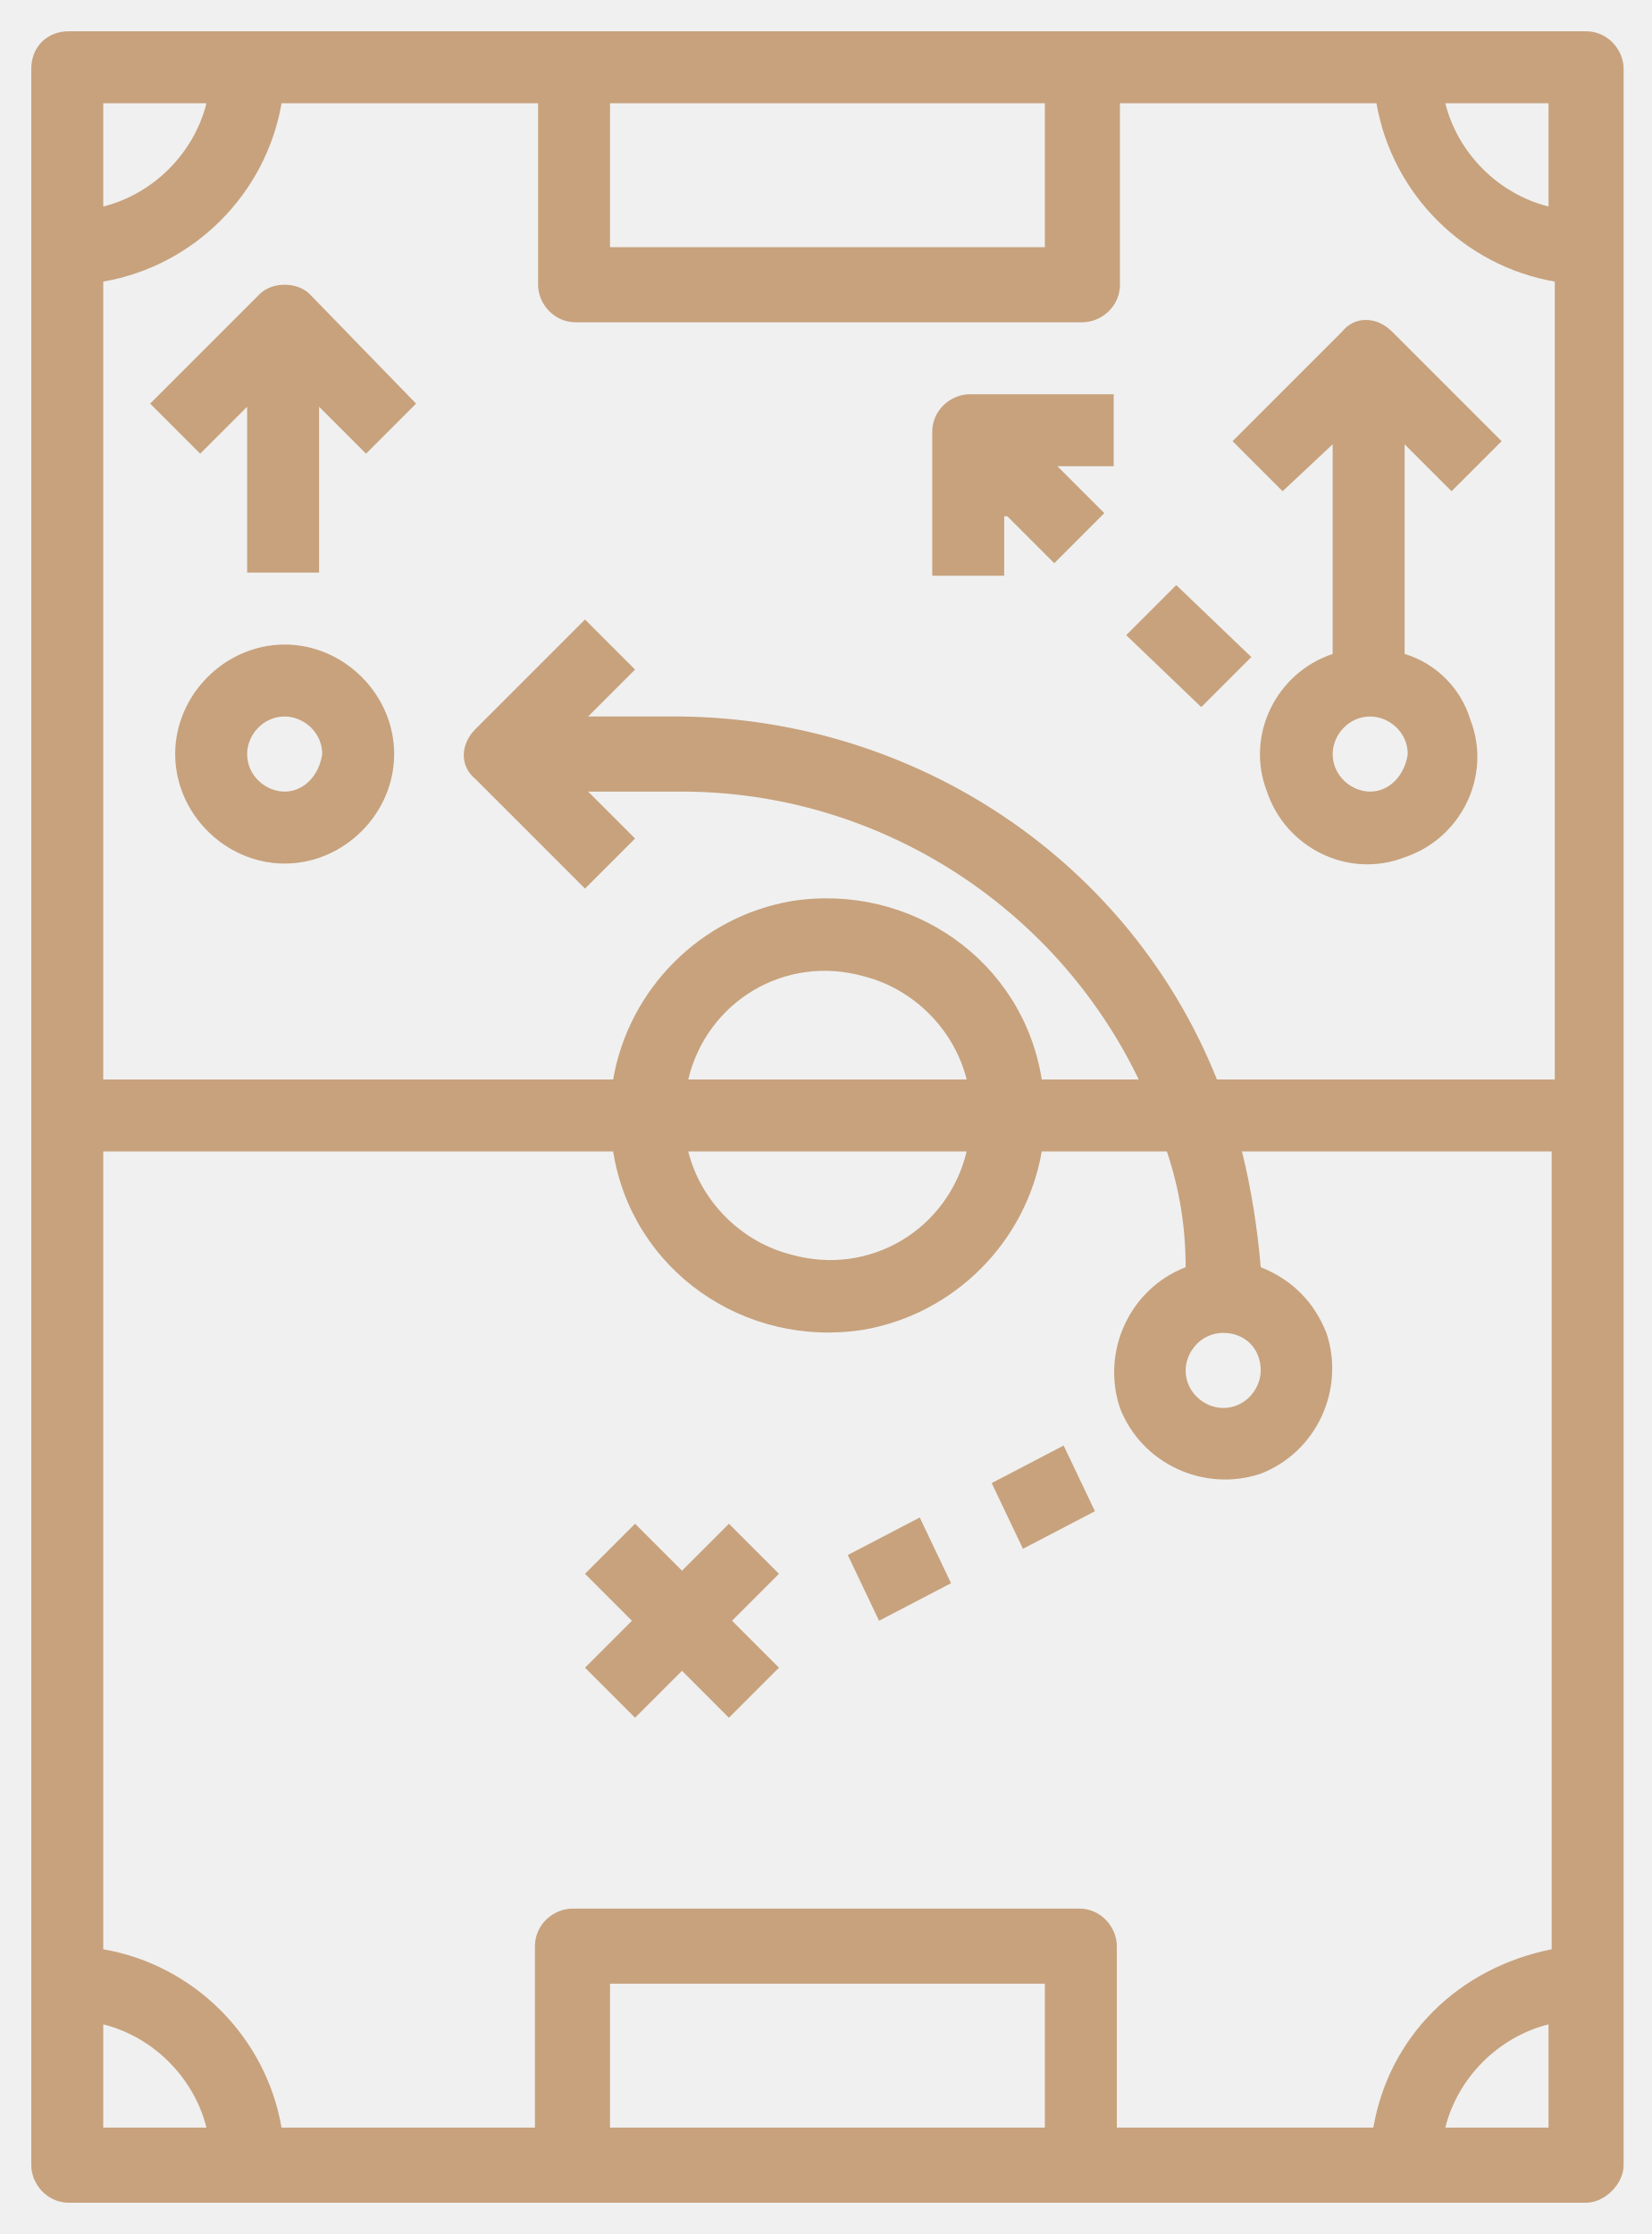
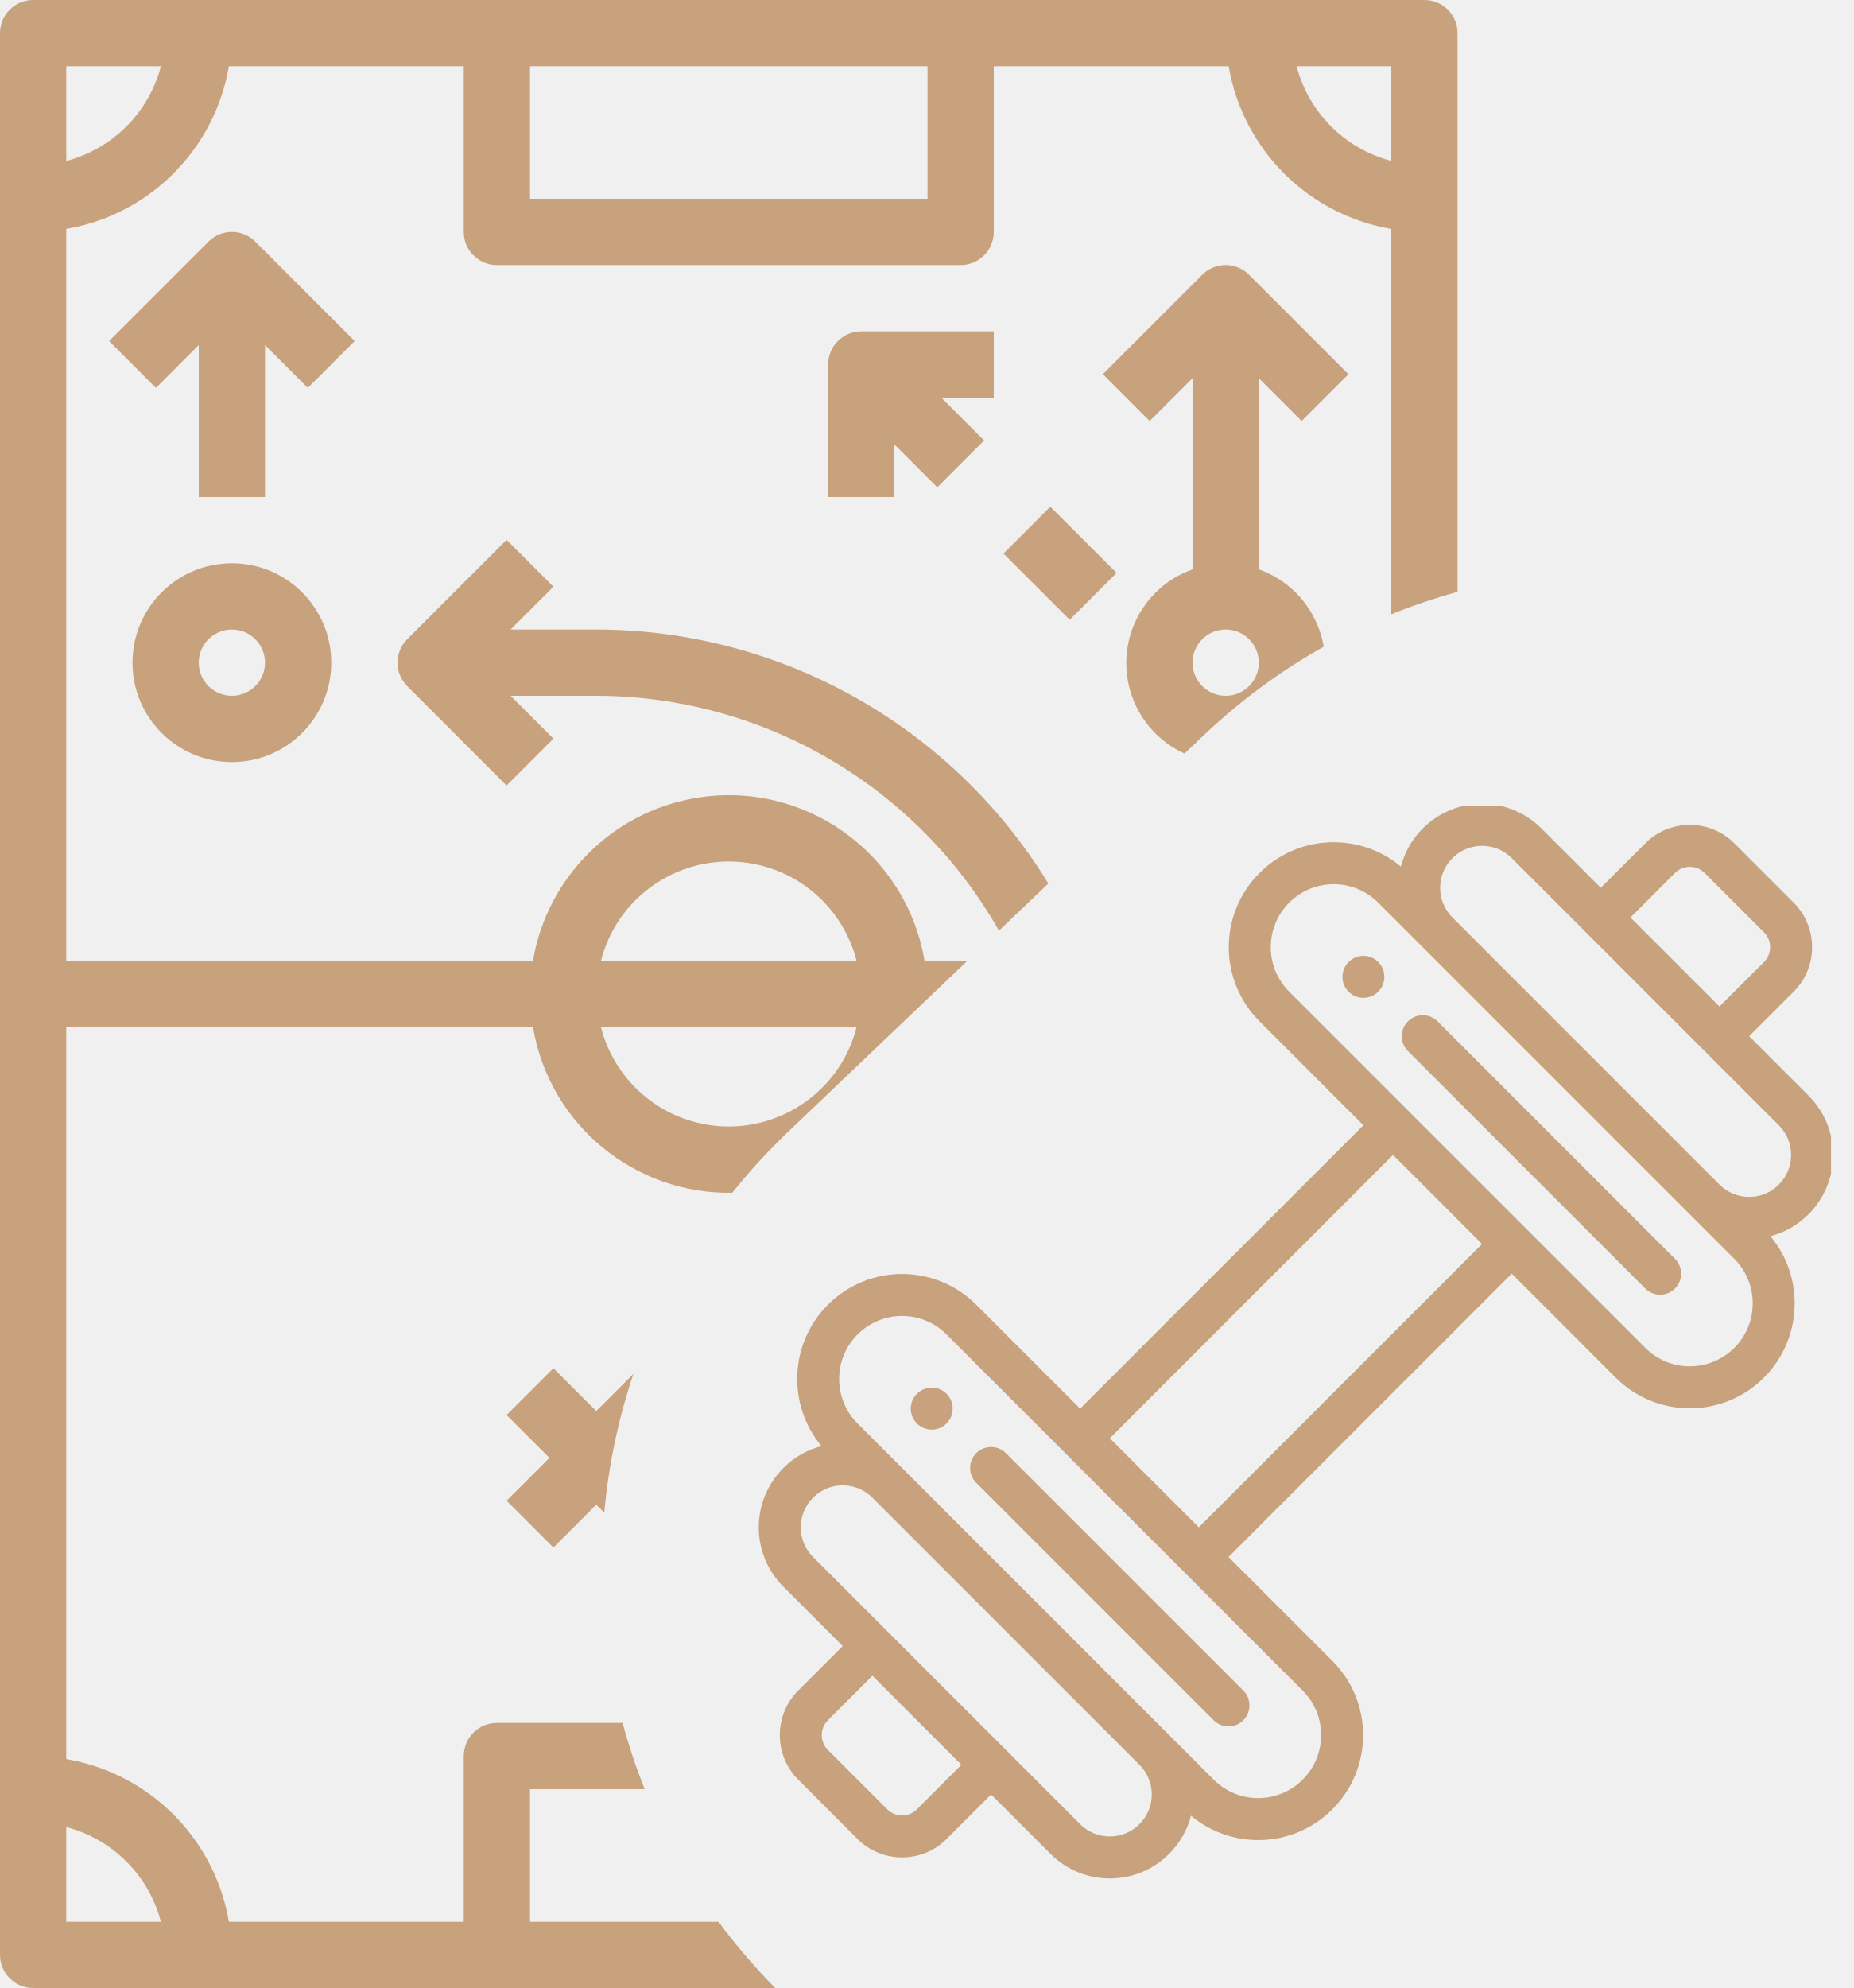
- <svg xmlns="http://www.w3.org/2000/svg" xmlns:xlink="http://www.w3.org/1999/xlink" version="1.1" id="Layer_1" x="0px" y="0px" viewBox="0 0 52.8 71.4" style="enable-background:new 0 0 52.8 71.4;" xml:space="preserve">
-   <style type="text/css">
- 	.st0{fill:#C7A27D;}
- 	.st1{clip-path:url(#SVGID_00000136406205064644080970000002560782980411684537_);}
- </style>
-   <g>
-     <path class="st0" d="M51.9,69.2v-67c0-0.6-0.5-1.2-1.2-1.2H2.2C1.5,1,1,1.5,1,2.2v67c0,0.6,0.5,1.2,1.2,1.2h48.5   C51.3,70.4,51.9,69.8,51.9,69.2z M43.9,68h-8.2v-5.8c0-0.6-0.5-1.2-1.2-1.2H18.3c-0.6,0-1.2,0.5-1.2,1.2V68H9   c-0.5-2.9-2.8-5.2-5.7-5.7V36.8h16.3c0.6,3.8,4.2,6.3,8,5.7c2.9-0.5,5.2-2.8,5.7-5.7h4c0.4,1.2,0.6,2.4,0.6,3.7   c-1.8,0.7-2.7,2.7-2.1,4.5c0.7,1.8,2.7,2.7,4.5,2.1c1.8-0.7,2.7-2.7,2.1-4.5c-0.4-1-1.1-1.7-2.1-2.1c-0.1-1.2-0.3-2.5-0.6-3.7h9.9   v25.5C46.6,62.9,44.4,65.1,43.9,68z M9,3.3h8.2v5.8c0,0.6,0.5,1.2,1.2,1.2h16.2c0.6,0,1.2-0.5,1.2-1.2V3.3h8.2   c0.5,2.9,2.8,5.2,5.7,5.7v25.5H38.9c-2.8-7-9.6-11.5-17.1-11.6h-3l1.5-1.5l-1.6-1.6l-3.5,3.5c-0.5,0.5-0.5,1.2,0,1.6l3.5,3.5   l1.6-1.6l-1.5-1.5h3c6.2,0,11.9,3.6,14.6,9.2h-3.1c-0.6-3.8-4.2-6.3-8-5.7c-2.9,0.5-5.2,2.8-5.7,5.7H3.3V9C6.2,8.5,8.5,6.2,9,3.3z    M22,34.5c0.6-2.5,3.1-4,5.6-3.3c1.6,0.4,2.9,1.7,3.3,3.3H22z M30.9,36.8c-0.6,2.5-3.1,4-5.6,3.3c-1.6-0.4-2.9-1.7-3.3-3.3H30.9z    M40.3,43.8c0,0.6-0.5,1.2-1.2,1.2c-0.6,0-1.2-0.5-1.2-1.2c0-0.6,0.5-1.2,1.2-1.2C39.8,42.6,40.3,43.1,40.3,43.8z M49.5,6.6   c-1.6-0.4-2.9-1.7-3.3-3.3h3.3V6.6z M33.4,3.3v4.6H19.5V3.3H33.4z M6.6,3.3C6.2,4.9,4.9,6.2,3.3,6.6V3.3H6.6z M3.3,64.7   c1.6,0.4,2.9,1.7,3.3,3.3H3.3V64.7z M19.5,68v-4.6h13.9V68H19.5z M46.2,68c0.4-1.6,1.7-2.9,3.3-3.3V68H46.2z" />
-     <path class="st0" d="M9.1,20.6c-1.9,0-3.5,1.6-3.5,3.5c0,1.9,1.6,3.5,3.5,3.5c1.9,0,3.5-1.6,3.5-3.5C12.6,22.2,11,20.6,9.1,20.6z    M9.1,25.3c-0.6,0-1.2-0.5-1.2-1.2c0-0.6,0.5-1.2,1.2-1.2c0.6,0,1.2,0.5,1.2,1.2C10.2,24.8,9.7,25.3,9.1,25.3z" />
-     <path class="st0" d="M6.4,14.5L7.9,13v5.3h2.3V13l1.5,1.5l1.6-1.6L9.9,9.4C9.5,9,8.7,9,8.3,9.4l-3.5,3.5L6.4,14.5z" />
-     <path class="st0" d="M42.6,14.2v6.7c-1.8,0.6-2.8,2.6-2.1,4.4c0.6,1.8,2.6,2.8,4.4,2.1c1.8-0.6,2.8-2.6,2.1-4.4   c-0.3-1-1.1-1.8-2.1-2.1v-6.7l1.5,1.5l1.6-1.6l-3.5-3.5c-0.5-0.5-1.2-0.5-1.6,0l-3.5,3.5l1.6,1.6L42.6,14.2z M43.8,25.3   c-0.6,0-1.2-0.5-1.2-1.2c0-0.6,0.5-1.2,1.2-1.2c0.6,0,1.2,0.5,1.2,1.2C44.9,24.8,44.4,25.3,43.8,25.3z" />
-     <path class="st0" d="M36,20.3l1.6-1.6L40,21l-1.6,1.6L36,20.3z" />
-     <path class="st0" d="M32.2,16.5l1.5,1.5l1.6-1.6l-1.5-1.5h1.8v-2.3h-4.6c-0.6,0-1.2,0.5-1.2,1.2v4.6h2.3V16.5z" />
-     <path class="st0" d="M23.3,48.7l-1.5,1.5l-1.5-1.5l-1.6,1.6l1.5,1.5l-1.5,1.5l1.6,1.6l1.5-1.5l1.5,1.5l1.6-1.6l-1.5-1.5l1.5-1.5   L23.3,48.7z" />
-     <path class="st0" d="M27.1,49.7l2.3-1.2l1,2.1l-2.3,1.2L27.1,49.7z" />
-     <path class="st0" d="M31.7,47.4l2.3-1.2l1,2.1l-2.3,1.2L31.7,47.4z" />
+ <svg xmlns="http://www.w3.org/2000/svg" width="69" height="74" viewBox="0 0 69 74" fill="none">
+   <path fill-rule="evenodd" clip-rule="evenodd" d="M54.266 22.031V1.233C54.266 0.552 53.714 0 53.033 0H1.233C0.552 0 0 0.552 0 1.233V72.767C0 73.448 0.552 74 1.233 74H28.863C28.768 73.904 28.674 73.807 28.58 73.708C27.917 73.013 27.307 72.287 26.752 71.533H19.733V66.6H24.003C23.68 65.791 23.405 64.967 23.18 64.133H18.5C17.819 64.133 17.266 64.686 17.266 65.367V71.533H8.522C7.993 68.434 5.566 66.007 2.467 65.478V38.234H19.844C20.459 41.891 23.663 44.466 27.263 44.399C27.89 43.614 28.576 42.862 29.323 42.149L36.013 35.767H34.422C33.745 31.741 29.933 29.026 25.907 29.703C22.801 30.226 20.367 32.66 19.844 35.767H2.467V8.522C5.566 7.993 7.993 5.566 8.522 2.467H17.266V8.633C17.266 9.314 17.819 9.867 18.5 9.867H35.766C36.448 9.867 37 9.314 37 8.633V2.467H45.744C46.274 5.566 48.701 7.993 51.8 8.522V22.865C52.608 22.538 53.432 22.26 54.266 22.031ZM44.102 28.05C43.219 27.649 42.494 26.902 42.145 25.915C41.464 23.989 42.474 21.875 44.4 21.194V14.077L42.805 15.672L41.062 13.928L44.761 10.228C45.243 9.746 46.024 9.746 46.505 10.228L50.205 13.928L48.461 15.672L46.867 14.077V21.194C47.921 21.566 48.749 22.395 49.122 23.448C49.195 23.655 49.249 23.864 49.284 24.073C47.682 24.971 46.166 26.082 44.776 27.408L44.102 28.05ZM39.031 32.888L37.192 34.642C34.147 29.274 28.436 25.909 22.2 25.9H19.01L20.605 27.495L18.861 29.239L15.161 25.539C14.68 25.057 14.68 24.276 15.161 23.795L18.861 20.095L20.605 21.839L19.01 23.433H22.2C29.146 23.442 35.49 27.089 39.031 32.888ZM23.585 51.138L22.2 52.523L20.605 50.928L18.861 52.672L20.456 54.267L18.861 55.861L20.605 57.605L22.2 56.01L22.498 56.308C22.654 54.556 23.017 52.819 23.585 51.138ZM22.375 35.766C23.044 33.139 25.716 31.551 28.345 32.22C30.087 32.663 31.448 34.024 31.892 35.766H22.375ZM31.892 38.234C31.223 40.861 28.55 42.449 25.922 41.78C24.18 41.337 22.819 39.976 22.375 38.234H31.892ZM51.8 5.991C50.074 5.54 48.726 4.193 48.275 2.467H51.8V5.991ZM34.533 2.467V7.4H19.733V2.467H34.533ZM5.991 2.467C5.54 4.193 4.193 5.54 2.467 5.992V2.467H5.991ZM2.467 68.009C4.193 68.46 5.54 69.808 5.991 71.533H2.467V68.009ZM8.633 20.967C6.59 20.967 4.933 22.623 4.933 24.667C4.933 26.71 6.59 28.366 8.633 28.366C10.677 28.366 12.333 26.71 12.333 24.667C12.333 22.623 10.677 20.967 8.633 20.967ZM8.633 25.9C7.952 25.9 7.4 25.348 7.4 24.667C7.4 23.985 7.952 23.433 8.633 23.433C9.314 23.433 9.867 23.985 9.867 24.667C9.867 25.348 9.314 25.9 8.633 25.9ZM7.4 12.844L5.806 14.438L4.062 12.694L7.761 8.995C8.243 8.513 9.024 8.513 9.505 8.995L13.205 12.694L11.461 14.438L9.867 12.844V18.5H7.4V12.844ZM45.633 25.9C44.952 25.9 44.4 25.348 44.4 24.667C44.4 23.985 44.952 23.433 45.633 23.433C46.314 23.433 46.867 23.985 46.867 24.667C46.867 25.348 46.314 25.9 45.633 25.9ZM39.105 18.861L37.36 20.605L39.827 23.071L41.571 21.327L39.105 18.861ZM33.3 16.544L34.895 18.139L36.639 16.395L35.044 14.8H37V12.333H32.067C31.385 12.333 30.833 12.885 30.833 13.567V18.5H33.3V16.544Z" fill="#C7A27D" />
+   <g clip-path="url(#clip0_592_230)">
+     <path d="M50.209 35.81C49.904 36.114 49.904 36.609 50.209 36.914C50.514 37.219 51.008 37.219 51.313 36.914C51.618 36.609 51.618 36.114 51.313 35.81C51.008 35.504 50.514 35.504 50.209 35.81Z" fill="#C7A27D" />
+     <path d="M34.138 51.881C33.833 52.187 33.833 52.681 34.138 52.986C34.443 53.291 34.937 53.291 35.242 52.986C35.547 52.681 35.547 52.187 35.242 51.881C34.937 51.576 34.443 51.576 34.138 51.881Z" fill="#C7A27D" />
+     <path d="M67.333 40.782L65.124 38.572L66.781 36.915C67.695 36.001 67.695 34.514 66.781 33.6L64.572 31.39C63.657 30.476 62.171 30.476 61.257 31.39L59.599 33.047L57.39 30.839C56.171 29.617 54.191 29.616 52.971 30.838C52.572 31.237 52.295 31.725 52.157 32.257C50.625 30.976 48.341 31.049 46.895 32.495C45.368 34.021 45.367 36.492 46.895 38.019L50.761 41.886L40.214 52.434L36.347 48.567C34.821 47.04 32.35 47.04 30.823 48.567C29.385 50.006 29.306 52.296 30.585 53.829C30.053 53.967 29.565 54.244 29.166 54.643C27.945 55.864 27.944 57.841 29.166 59.062L31.376 61.272L29.718 62.929C28.805 63.843 28.805 65.33 29.718 66.244L31.928 68.453C32.842 69.367 34.329 69.367 35.243 68.453L36.9 66.796L39.11 69.005C40.331 70.227 42.307 70.228 43.528 69.006C43.928 68.607 44.205 68.119 44.343 67.587C45.874 68.868 48.159 68.795 49.605 67.349C51.132 65.823 51.133 63.351 49.605 61.824L45.739 57.958L56.285 47.41L60.152 51.277C61.679 52.804 64.149 52.804 65.676 51.277C67.115 49.838 67.194 47.548 65.914 46.015C66.447 45.877 66.934 45.599 67.333 45.201C68.554 43.98 68.555 42.002 67.333 40.782ZM62.361 32.495C62.666 32.19 63.162 32.19 63.467 32.495L65.676 34.705C65.981 35.009 65.981 35.505 65.676 35.81L64.019 37.467L60.705 34.152L62.361 32.495ZM34.138 67.349C33.833 67.654 33.337 67.653 33.033 67.349L30.823 65.139C30.519 64.835 30.519 64.339 30.823 64.034L32.48 62.377L35.795 65.692L34.138 67.349ZM42.424 67.901C41.813 68.512 40.825 68.512 40.215 67.901C23.798 51.487 42.182 69.868 30.271 57.957C29.66 57.347 29.66 56.359 30.271 55.748C30.882 55.137 31.869 55.137 32.48 55.748L42.424 65.692H42.424C43.034 66.302 43.035 67.29 42.424 67.901ZM48.5 66.244C47.584 67.16 46.103 67.16 45.186 66.244C32.663 53.721 33.638 54.696 33.585 54.644L31.928 52.986C31.014 52.072 31.014 50.586 31.928 49.672C32.844 48.756 34.326 48.755 35.242 49.672L48.5 62.93C49.416 63.845 49.417 65.328 48.5 66.244ZM44.634 56.853L41.319 53.538L51.865 42.991L55.18 46.306L44.634 56.853ZM64.571 50.172C63.655 51.088 62.173 51.088 61.257 50.172C41.297 30.214 62.905 51.82 47.999 36.914C47.083 35.999 47.083 34.516 47.999 33.6C48.916 32.684 50.397 32.684 51.313 33.6L64.571 46.858C65.485 47.772 65.485 49.258 64.571 50.172ZM66.228 44.096C65.618 44.706 64.629 44.706 64.02 44.096C64.019 44.096 64.019 44.096 64.019 44.096L54.076 34.152C53.469 33.546 53.461 32.558 54.076 31.942C54.684 31.334 55.673 31.33 56.285 31.943L66.229 41.887C66.836 42.494 66.842 43.482 66.228 44.096Z" fill="#C7A27D" />
+     <path d="M45.186 64.034C45.491 64.339 45.986 64.339 46.291 64.034C46.596 63.729 46.596 63.234 46.291 62.929L37.452 54.091C37.147 53.786 36.653 53.786 36.347 54.091C36.042 54.396 36.042 54.891 36.347 55.196L45.186 64.034Z" fill="#C7A27D" />
+     <path d="M53.524 38.019C53.218 37.714 52.724 37.714 52.419 38.019C52.114 38.324 52.114 38.819 52.419 39.124L61.257 47.963C61.562 48.268 62.056 48.268 62.361 47.963C62.667 47.657 62.667 47.163 62.361 46.858L53.524 38.019Z" fill="#C7A27D" />
  </g>
-   <g>
-     <g>
-       <defs>
-         <rect id="SVGID_1_" x="-104.2" y="-22.2" width="85" height="85" />
-       </defs>
-       <clipPath id="SVGID_00000024697520448221987440000002418731667541163922_">
-         <use xlink:href="#SVGID_1_" style="overflow:visible;" />
-       </clipPath>
-       <g style="clip-path:url(#SVGID_00000024697520448221987440000002418731667541163922_);">
-         <path class="st0" d="M-24.1,19.3h-29.5c-0.5,0-1-0.3-1.2-0.8s-0.1-1,0.3-1.4l6.8-6.3V2.3c0-2.7,2.2-4.9,4.9-4.9h18.7     c2.7,0,4.9,2.2,4.9,4.9v12.1C-19.2,17.1-21.4,19.3-24.1,19.3z M-50.3,16.8H-24c1.3,0,2.3-1,2.3-2.3V2.4c0-1.3-1-2.3-2.3-2.3     h-18.7c-1.3,0-2.3,1-2.3,2.3v9c0,0.4-0.1,0.7-0.4,0.9L-50.3,16.8z" />
-         <path class="st0" d="M-62.3-3.4h-2.9c-0.7,0-1.3-0.6-1.3-1.3S-65.9-6-65.2-6h2.9c0.7,0,1.3,0.6,1.3,1.3S-61.6-3.4-62.3-3.4z" />
-         <path class="st0" d="M-28.7,51.2h-70.1c-3,0-5.4-2.4-5.4-5.4v-2.6c0-0.7,0.6-1.3,1.3-1.3h36.4c0.7,0,1.3,0.6,1.3,1.3     s-0.6,1.3-1.3,1.3h-35.2v1.3c0,1.6,1.3,2.9,2.9,2.9h70.1c1.6,0,2.9-1.3,2.9-2.9v-1.3h-35.1c-0.7,0-1.3-0.6-1.3-1.3     s0.6-1.3,1.3-1.3h36.4c0.7,0,1.3,0.6,1.3,1.3v2.6C-23.2,48.8-25.7,51.2-28.7,51.2z" />
-         <path class="st0" d="M-66.6,44.5h-32.1c-0.7,0-1.3-0.6-1.3-1.3V-5.3c0-3,2.4-5.4,5.4-5.4H-33c3,0,5.4,2.4,5.4,5.4v4     c0,0.7-0.6,1.3-1.3,1.3c-0.7,0-1.3-0.6-1.3-1.3v-4c0-1.6-1.3-2.9-2.9-2.9h-61.4c-1.6,0-2.9,1.3-2.9,2.9v47.2h30.9     c0.7,0,1.3,0.6,1.3,1.3C-65.3,43.9-65.9,44.5-66.6,44.5z" />
-         <path class="st0" d="M-28.7,44.5h-32.2c-0.7,0-1.3-0.6-1.3-1.3s0.6-1.3,1.3-1.3H-30V18.1c0-0.7,0.6-1.3,1.3-1.3     c0.7,0,1.3,0.6,1.3,1.3v25.1C-27.5,43.9-28.1,44.5-28.7,44.5z" />
-         <path class="st0" d="M-63.7,47.3c-2.3,0-4.1-1.8-4.1-4.1c0-0.7,0.6-1.3,1.3-1.3c0.7,0,1.3,0.6,1.3,1.3c0,0.9,0.7,1.6,1.6,1.6     c0.9,0,1.6-0.7,1.6-1.6c0-0.7,0.6-1.3,1.3-1.3s1.3,0.6,1.3,1.3C-59.6,45.5-61.5,47.3-63.7,47.3z" />
-         <path class="st0" d="M-51.6,35.3c-0.7,0-1.3-0.6-1.3-1.3v-5.6c0-0.1,0-0.2,0-0.3V28c-0.3-1.7-1.9-5.5-8.8-5.5h-1.8     c-0.1,0-0.2,0-0.3,0s-0.2,0-0.3,0h-1.8c-6.9,0-8.4,3.9-8.8,5.5v0.1c0,0.1,0,0.2,0,0.3V34c0,0.7-0.6,1.3-1.3,1.3     c-0.7,0-1.3-0.6-1.3-1.3v-5.6c0-0.3,0-0.6,0.1-1c0.3-1.6,1.9-6.1,8.2-7.2c-0.9-1.1-1.4-2.4-1.4-3.9v-4.6c0-3.4,2.8-6.2,6.2-6.2     h0.6c3.4,0,6.2,2.8,6.2,6.2v4.6c0,1.5-0.5,2.8-1.4,3.9c6.3,1.1,7.9,5.6,8.2,7.2c0.1,0.3,0.1,0.6,0.1,1V34     C-50.3,34.8-50.9,35.3-51.6,35.3z M-64,8.1c-2,0-3.7,1.6-3.7,3.6v4.6c0,2,1.6,3.6,3.7,3.6c0.1,0,0.2,0,0.3,0s0.2,0,0.3,0     c2,0,3.7-1.6,3.7-3.6v-4.6c0-2-1.6-3.6-3.7-3.6H-64z" />
-       </g>
-     </g>
-   </g>
+   <defs>
+     <clipPath id="clip0_592_230">
+       <rect width="40" height="40" fill="white" transform="translate(28.1719 30)" />
+     </clipPath>
+   </defs>
</svg>
